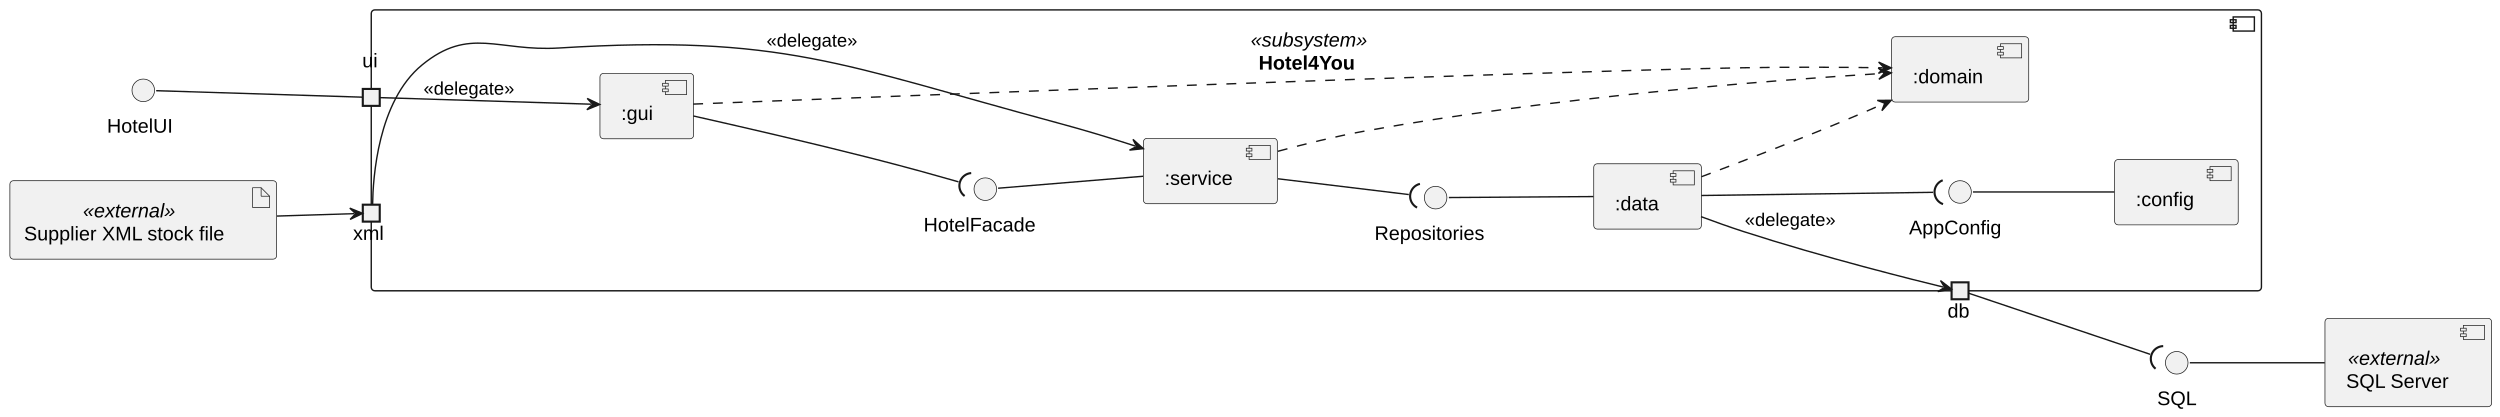
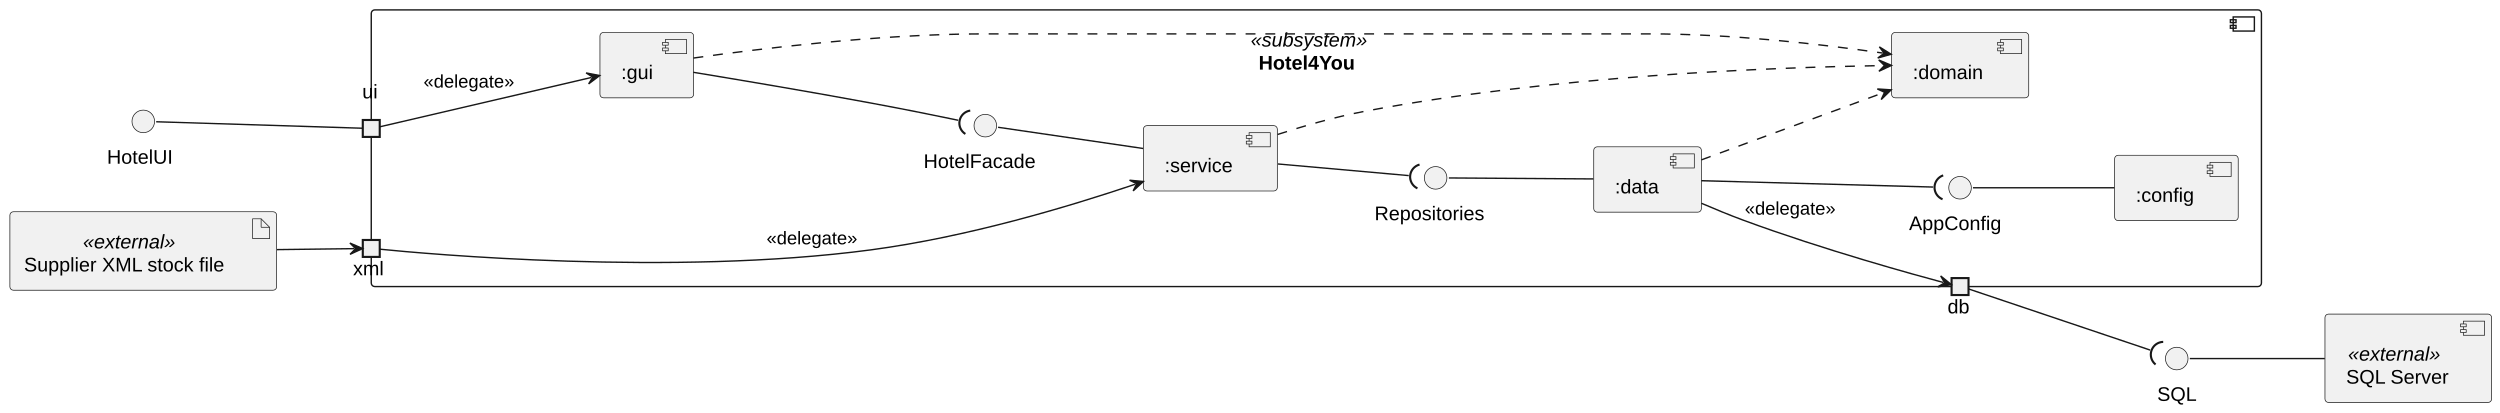
- <svg xmlns="http://www.w3.org/2000/svg" contentStyleType="text/css" height="295px" preserveAspectRatio="none" style="width:1771px;height:295px;background:#FFFFFF;" version="1.1" viewBox="0 0 1771 295" width="1771px" zoomAndPan="magnify">
+ <svg xmlns="http://www.w3.org/2000/svg" contentStyleType="text/css" height="292px" preserveAspectRatio="none" style="width:1771px;height:292px;background:#FFFFFF;" version="1.1" viewBox="0 0 1771 292" width="1771px" zoomAndPan="magnify">
  <defs />
  <g>
    <g id="cluster_H4Y">
-       <rect fill="none" height="199" rx="2.5" ry="2.5" style="stroke:#181818;stroke-width:1.0;" width="1339" x="263" y="7" />
+       <rect fill="none" height="196" rx="2.5" ry="2.5" style="stroke:#181818;stroke-width:1.0;" width="1339" x="263" y="7" />
      <rect fill="none" height="10" style="stroke:#181818;stroke-width:1.0;" width="15" x="1582" y="12" />
      <rect fill="none" height="2" style="stroke:#181818;stroke-width:1.0;" width="4" x="1580" y="14" />
      <rect fill="none" height="2" style="stroke:#181818;stroke-width:1.0;" width="4" x="1580" y="18" />
      <text fill="#000000" font-family="Arial" font-size="14" font-style="italic" lengthAdjust="spacing" textLength="92.948" x="886.026" y="32.995">«subsystem»</text>
      <text fill="#000000" font-family="Arial" font-size="14" font-weight="bold" lengthAdjust="spacing" textLength="81.785" x="891.607" y="49.292">Hotel4You</text>
    </g>
-     <text fill="#000000" font-family="Arial" font-size="14" lengthAdjust="spacing" textLength="12.763" x="256.619" y="47.698">ui</text>
-     <rect fill="#F1F1F1" height="12" style="stroke:#181818;stroke-width:1.5;" width="12" x="257" y="63" />
-     <text fill="#000000" font-family="Arial" font-size="14" lengthAdjust="spacing" textLength="25.812" x="250.094" y="169.995">xml</text>
-     <rect fill="#F1F1F1" height="12" style="stroke:#181818;stroke-width:1.5;" width="12" x="257" y="145" />
-     <text fill="#000000" font-family="Arial" font-size="14" lengthAdjust="spacing" textLength="17.773" x="1379.613" y="224.995">db</text>
-     <rect fill="#F1F1F1" height="12" style="stroke:#181818;stroke-width:1.5;" width="12" x="1382.5" y="200" />
+     <text fill="#000000" font-family="Arial" font-size="14" lengthAdjust="spacing" textLength="25.812" x="250.094" y="194.995">xml</text>
+     <rect fill="#F1F1F1" height="12" style="stroke:#181818;stroke-width:1.5;" width="12" x="257" y="170" />
+     <text fill="#000000" font-family="Arial" font-size="14" lengthAdjust="spacing" textLength="12.763" x="256.619" y="69.698">ui</text>
+     <rect fill="#F1F1F1" height="12" style="stroke:#181818;stroke-width:1.5;" width="12" x="257" y="85" />
+     <text fill="#000000" font-family="Arial" font-size="14" lengthAdjust="spacing" textLength="17.773" x="1379.613" y="221.995">db</text>
+     <rect fill="#F1F1F1" height="12" style="stroke:#181818;stroke-width:1.5;" width="12" x="1382.5" y="197" />
    <g id="elem_GUI">
-       <rect fill="#F1F1F1" height="46.297" rx="2.5" ry="2.5" style="stroke:#181818;stroke-width:0.5;" width="66.366" x="425" y="52" />
-       <rect fill="#F1F1F1" height="10" style="stroke:#181818;stroke-width:0.5;" width="15" x="471.366" y="57" />
-       <rect fill="#F1F1F1" height="2" style="stroke:#181818;stroke-width:0.5;" width="4" x="469.366" y="59" />
-       <rect fill="#F1F1F1" height="2" style="stroke:#181818;stroke-width:0.5;" width="4" x="469.366" y="63" />
-       <text fill="#000000" font-family="Arial" font-size="14" lengthAdjust="spacing" textLength="26.366" x="440" y="84.995">:gui</text>
+       <rect fill="#F1F1F1" height="46.297" rx="2.5" ry="2.5" style="stroke:#181818;stroke-width:0.5;" width="66.366" x="425" y="23" />
+       <rect fill="#F1F1F1" height="10" style="stroke:#181818;stroke-width:0.5;" width="15" x="471.366" y="28" />
+       <rect fill="#F1F1F1" height="2" style="stroke:#181818;stroke-width:0.5;" width="4" x="469.366" y="30" />
+       <rect fill="#F1F1F1" height="2" style="stroke:#181818;stroke-width:0.5;" width="4" x="469.366" y="34" />
+       <text fill="#000000" font-family="Arial" font-size="14" lengthAdjust="spacing" textLength="26.366" x="440" y="55.995">:gui</text>
    </g>
    <g id="elem_SVC">
-       <rect fill="#F1F1F1" height="46.297" rx="2.5" ry="2.5" style="stroke:#181818;stroke-width:0.5;" width="94.865" x="810" y="98" />
-       <rect fill="#F1F1F1" height="10" style="stroke:#181818;stroke-width:0.5;" width="15" x="884.865" y="103" />
-       <rect fill="#F1F1F1" height="2" style="stroke:#181818;stroke-width:0.5;" width="4" x="882.865" y="105" />
-       <rect fill="#F1F1F1" height="2" style="stroke:#181818;stroke-width:0.5;" width="4" x="882.865" y="109" />
-       <text fill="#000000" font-family="Arial" font-size="14" lengthAdjust="spacing" textLength="54.865" x="825" y="130.995">:service</text>
+       <rect fill="#F1F1F1" height="46.297" rx="2.5" ry="2.5" style="stroke:#181818;stroke-width:0.5;" width="94.865" x="810" y="89" />
+       <rect fill="#F1F1F1" height="10" style="stroke:#181818;stroke-width:0.5;" width="15" x="884.865" y="94" />
+       <rect fill="#F1F1F1" height="2" style="stroke:#181818;stroke-width:0.5;" width="4" x="882.865" y="96" />
+       <rect fill="#F1F1F1" height="2" style="stroke:#181818;stroke-width:0.5;" width="4" x="882.865" y="100" />
+       <text fill="#000000" font-family="Arial" font-size="14" lengthAdjust="spacing" textLength="54.865" x="825" y="121.995">:service</text>
    </g>
    <g id="elem_DATA">
-       <rect fill="#F1F1F1" height="46.297" rx="2.5" ry="2.5" style="stroke:#181818;stroke-width:0.5;" width="76.251" x="1129" y="116" />
-       <rect fill="#F1F1F1" height="10" style="stroke:#181818;stroke-width:0.5;" width="15" x="1185.251" y="121" />
-       <rect fill="#F1F1F1" height="2" style="stroke:#181818;stroke-width:0.5;" width="4" x="1183.251" y="123" />
-       <rect fill="#F1F1F1" height="2" style="stroke:#181818;stroke-width:0.5;" width="4" x="1183.251" y="127" />
-       <text fill="#000000" font-family="Arial" font-size="14" lengthAdjust="spacing" textLength="36.251" x="1144" y="148.995">:data</text>
+       <rect fill="#F1F1F1" height="46.297" rx="2.5" ry="2.5" style="stroke:#181818;stroke-width:0.5;" width="76.251" x="1129" y="104" />
+       <rect fill="#F1F1F1" height="10" style="stroke:#181818;stroke-width:0.5;" width="15" x="1185.251" y="109" />
+       <rect fill="#F1F1F1" height="2" style="stroke:#181818;stroke-width:0.5;" width="4" x="1183.251" y="111" />
+       <rect fill="#F1F1F1" height="2" style="stroke:#181818;stroke-width:0.5;" width="4" x="1183.251" y="115" />
+       <text fill="#000000" font-family="Arial" font-size="14" lengthAdjust="spacing" textLength="36.251" x="1144" y="136.995">:data</text>
    </g>
    <g id="elem_CFG">
-       <rect fill="#F1F1F1" height="46.297" rx="2.5" ry="2.5" style="stroke:#181818;stroke-width:0.5;" width="87.558" x="1498" y="113" />
-       <rect fill="#F1F1F1" height="10" style="stroke:#181818;stroke-width:0.5;" width="15" x="1565.558" y="118" />
-       <rect fill="#F1F1F1" height="2" style="stroke:#181818;stroke-width:0.5;" width="4" x="1563.558" y="120" />
-       <rect fill="#F1F1F1" height="2" style="stroke:#181818;stroke-width:0.5;" width="4" x="1563.558" y="124" />
-       <text fill="#000000" font-family="Arial" font-size="14" lengthAdjust="spacing" textLength="47.558" x="1513" y="145.995">:config</text>
+       <rect fill="#F1F1F1" height="46.297" rx="2.5" ry="2.5" style="stroke:#181818;stroke-width:0.5;" width="87.558" x="1498" y="110" />
+       <rect fill="#F1F1F1" height="10" style="stroke:#181818;stroke-width:0.5;" width="15" x="1565.558" y="115" />
+       <rect fill="#F1F1F1" height="2" style="stroke:#181818;stroke-width:0.5;" width="4" x="1563.558" y="117" />
+       <rect fill="#F1F1F1" height="2" style="stroke:#181818;stroke-width:0.5;" width="4" x="1563.558" y="121" />
+       <text fill="#000000" font-family="Arial" font-size="14" lengthAdjust="spacing" textLength="47.558" x="1513" y="142.995">:config</text>
    </g>
    <g id="elem_DOM">
-       <rect fill="#F1F1F1" height="46.297" rx="2.5" ry="2.5" style="stroke:#181818;stroke-width:0.5;" width="97.148" x="1340" y="26" />
-       <rect fill="#F1F1F1" height="10" style="stroke:#181818;stroke-width:0.5;" width="15" x="1417.148" y="31" />
-       <rect fill="#F1F1F1" height="2" style="stroke:#181818;stroke-width:0.5;" width="4" x="1415.148" y="33" />
-       <rect fill="#F1F1F1" height="2" style="stroke:#181818;stroke-width:0.5;" width="4" x="1415.148" y="37" />
-       <text fill="#000000" font-family="Arial" font-size="14" lengthAdjust="spacing" textLength="57.148" x="1355" y="58.995">:domain</text>
+       <rect fill="#F1F1F1" height="46.297" rx="2.5" ry="2.5" style="stroke:#181818;stroke-width:0.5;" width="97.148" x="1340" y="23" />
+       <rect fill="#F1F1F1" height="10" style="stroke:#181818;stroke-width:0.5;" width="15" x="1417.148" y="28" />
+       <rect fill="#F1F1F1" height="2" style="stroke:#181818;stroke-width:0.5;" width="4" x="1415.148" y="30" />
+       <rect fill="#F1F1F1" height="2" style="stroke:#181818;stroke-width:0.5;" width="4" x="1415.148" y="34" />
+       <text fill="#000000" font-family="Arial" font-size="14" lengthAdjust="spacing" textLength="57.148" x="1355" y="55.995">:domain</text>
    </g>
    <g id="elem_IFAC">
-       <ellipse cx="698" cy="134" fill="#F1F1F1" rx="8" ry="8" style="stroke:#181818;stroke-width:0.5;" />
-       <text fill="#000000" font-family="Arial" font-size="14" lengthAdjust="spacing" textLength="87.493" x="654.253" y="163.995">HotelFacade</text>
+       <ellipse cx="698" cy="89" fill="#F1F1F1" rx="8" ry="8" style="stroke:#181818;stroke-width:0.5;" />
+       <text fill="#000000" font-family="Arial" font-size="14" lengthAdjust="spacing" textLength="87.493" x="654.253" y="118.995">HotelFacade</text>
    </g>
    <g id="elem_IREPO">
-       <ellipse cx="1017" cy="140" fill="#F1F1F1" rx="8" ry="8" style="stroke:#181818;stroke-width:0.5;" />
-       <text fill="#000000" font-family="Arial" font-size="14" lengthAdjust="spacing" textLength="86.584" x="973.708" y="169.995">Repositories</text>
+       <ellipse cx="1017" cy="126" fill="#F1F1F1" rx="8" ry="8" style="stroke:#181818;stroke-width:0.5;" />
+       <text fill="#000000" font-family="Arial" font-size="14" lengthAdjust="spacing" textLength="86.584" x="973.708" y="155.995">Repositories</text>
    </g>
    <g id="elem_ICFG">
-       <ellipse cx="1388.5" cy="136" fill="#F1F1F1" rx="8" ry="8" style="stroke:#181818;stroke-width:0.5;" />
-       <text fill="#000000" font-family="Arial" font-size="14" lengthAdjust="spacing" textLength="72.269" x="1352.365" y="165.995">AppConfig</text>
+       <ellipse cx="1388.5" cy="133" fill="#F1F1F1" rx="8" ry="8" style="stroke:#181818;stroke-width:0.5;" />
+       <text fill="#000000" font-family="Arial" font-size="14" lengthAdjust="spacing" textLength="72.269" x="1352.365" y="162.995">AppConfig</text>
    </g>
    <g id="elem_IUI">
-       <ellipse cx="101.5" cy="64" fill="#F1F1F1" rx="8" ry="8" style="stroke:#181818;stroke-width:0.5;" />
-       <text fill="#000000" font-family="Arial" font-size="14" lengthAdjust="spacing" textLength="51.461" x="75.769" y="93.995">HotelUI</text>
+       <ellipse cx="101.5" cy="86" fill="#F1F1F1" rx="8" ry="8" style="stroke:#181818;stroke-width:0.5;" />
+       <text fill="#000000" font-family="Arial" font-size="14" lengthAdjust="spacing" textLength="51.461" x="75.769" y="115.995">HotelUI</text>
    </g>
    <g id="elem_XML">
-       <rect fill="#F1F1F1" height="55.594" rx="2.5" ry="2.5" style="stroke:#181818;stroke-width:0.5;" width="188.977" x="7" y="128" />
-       <polygon fill="#F1F1F1" points="178.977,133,178.977,147,190.977,147,190.977,139,184.977,133,178.977,133" style="stroke:#181818;stroke-width:0.5;" />
-       <line style="stroke:#181818;stroke-width:0.5;" x1="184.977" x2="184.977" y1="133" y2="139" />
-       <line style="stroke:#181818;stroke-width:0.5;" x1="190.977" x2="184.977" y1="139" y2="139" />
-       <text fill="#000000" font-family="Arial" font-size="14" font-style="italic" lengthAdjust="spacing" textLength="75.38" x="58.798" y="153.995">«external»</text>
-       <text fill="#000000" font-family="Arial" font-size="14" lengthAdjust="spacing" textLength="158.977" x="17" y="170.292">Supplier XML stock file</text>
+       <rect fill="#F1F1F1" height="55.594" rx="2.5" ry="2.5" style="stroke:#181818;stroke-width:0.5;" width="188.977" x="7" y="150" />
+       <polygon fill="#F1F1F1" points="178.977,155,178.977,169,190.977,169,190.977,161,184.977,155,178.977,155" style="stroke:#181818;stroke-width:0.5;" />
+       <line style="stroke:#181818;stroke-width:0.5;" x1="184.977" x2="184.977" y1="155" y2="161" />
+       <line style="stroke:#181818;stroke-width:0.5;" x1="190.977" x2="184.977" y1="161" y2="161" />
+       <text fill="#000000" font-family="Arial" font-size="14" font-style="italic" lengthAdjust="spacing" textLength="75.38" x="58.798" y="175.995">«external»</text>
+       <text fill="#000000" font-family="Arial" font-size="14" lengthAdjust="spacing" textLength="158.977" x="17" y="192.292">Supplier XML stock file</text>
    </g>
    <g id="elem_SQL">
-       <rect fill="#F1F1F1" height="62.594" rx="2.5" ry="2.5" style="stroke:#181818;stroke-width:0.5;" width="118.066" x="1647" y="225.5" />
-       <rect fill="#F1F1F1" height="10" style="stroke:#181818;stroke-width:0.5;" width="15" x="1745.066" y="230.5" />
-       <rect fill="#F1F1F1" height="2" style="stroke:#181818;stroke-width:0.5;" width="4" x="1743.066" y="232.5" />
-       <rect fill="#F1F1F1" height="2" style="stroke:#181818;stroke-width:0.5;" width="4" x="1743.066" y="236.5" />
-       <text fill="#000000" font-family="Arial" font-size="14" font-style="italic" lengthAdjust="spacing" textLength="75.38" x="1663.343" y="258.495">«external»</text>
-       <text fill="#000000" font-family="Arial" font-size="14" lengthAdjust="spacing" textLength="78.066" x="1662" y="274.792">SQL Server</text>
+       <rect fill="#F1F1F1" height="62.594" rx="2.5" ry="2.5" style="stroke:#181818;stroke-width:0.5;" width="118.066" x="1647" y="222.5" />
+       <rect fill="#F1F1F1" height="10" style="stroke:#181818;stroke-width:0.5;" width="15" x="1745.066" y="227.5" />
+       <rect fill="#F1F1F1" height="2" style="stroke:#181818;stroke-width:0.5;" width="4" x="1743.066" y="229.5" />
+       <rect fill="#F1F1F1" height="2" style="stroke:#181818;stroke-width:0.5;" width="4" x="1743.066" y="233.5" />
+       <text fill="#000000" font-family="Arial" font-size="14" font-style="italic" lengthAdjust="spacing" textLength="75.38" x="1663.343" y="255.495">«external»</text>
+       <text fill="#000000" font-family="Arial" font-size="14" lengthAdjust="spacing" textLength="78.066" x="1662" y="271.792">SQL Server</text>
    </g>
    <g id="elem_ISQL">
-       <ellipse cx="1542" cy="257" fill="#F1F1F1" rx="8" ry="8" style="stroke:#181818;stroke-width:0.5;" />
-       <text fill="#000000" font-family="Arial" font-size="14" lengthAdjust="spacing" textLength="27.706" x="1528.147" y="286.995">SQL</text>
+       <ellipse cx="1542" cy="254" fill="#F1F1F1" rx="8" ry="8" style="stroke:#181818;stroke-width:0.5;" />
+       <text fill="#000000" font-family="Arial" font-size="14" lengthAdjust="spacing" textLength="27.706" x="1528.147" y="283.995">SQL</text>
+     </g>
+     <g id="link_XML_pXML">
+       <path d="M196.2,176.83 C222.51,176.5 240.731,176.267 250.921,176.137 " fill="none" id="XML-to-pXML" style="stroke:#181818;stroke-width:1.0;" />
+       <polygon fill="#181818" points="256.92,176.06,247.87,172.175,251.92,176.124,247.972,180.174,256.92,176.06" style="stroke:#181818;stroke-width:1.0;" />
+     </g>
+     <g id="link_pXML_SVC">
+       <path d="M269.01,176.52 C300.66,179.7 476.07,195.78 617,177 C685.54,167.86 756.593,146.544 804.303,130.484 " fill="none" id="pXML-to-SVC" style="stroke:#181818;stroke-width:1.0;" />
+       <polygon fill="#181818" points="809.99,128.57,800.184,127.65,805.251,130.165,802.736,135.232,809.99,128.57" style="stroke:#181818;stroke-width:1.0;" />
+       <text fill="#000000" font-family="Arial" font-size="13" lengthAdjust="spacing" textLength="73.081" x="543" y="173.067">«delegate»</text>
    </g>
    <g id="link_IUI_pUI">
-       <path d="M110.63,64.25 C139.07,65.15 233.63,68.11 256.83,68.84 " fill="none" id="IUI-pUI" style="stroke:#181818;stroke-width:1.0;" />
+       <path d="M110.63,86.25 C139.07,87.15 233.63,90.11 256.83,90.84 " fill="none" id="IUI-pUI" style="stroke:#181818;stroke-width:1.0;" />
    </g>
    <g id="link_pUI_GUI">
-       <path d="M269.16,69.16 C291.04,69.84 371.193,72.334 418.853,73.814 " fill="none" id="pUI-to-GUI" style="stroke:#181818;stroke-width:1.0;" />
-       <polygon fill="#181818" points="424.85,74,415.978,69.723,419.852,73.845,415.73,77.719,424.85,74" style="stroke:#181818;stroke-width:1.0;" />
-       <text fill="#000000" font-family="Arial" font-size="13" lengthAdjust="spacing" textLength="73.081" x="300" y="67.067">«delegate»</text>
+       <path d="M269.16,89.8 C291.04,84.69 371.347,65.972 419.007,54.862 " fill="none" id="pUI-to-GUI" style="stroke:#181818;stroke-width:1.0;" />
+       <polygon fill="#181818" points="424.85,53.5,415.177,51.648,419.981,54.635,416.993,59.439,424.85,53.5" style="stroke:#181818;stroke-width:1.0;" />
+       <text fill="#000000" font-family="Arial" font-size="13" lengthAdjust="spacing" textLength="73.081" x="300" y="62.067">«delegate»</text>
    </g>
    <g id="link_GUI_IFAC">
-       <path d="M491.16,82.15 C523.15,89.35 573.59,100.95 617,112 C643.24,118.68 664.478,124.651 679.008,128.821 " fill="none" id="GUI-to-IFAC" style="stroke:#181818;stroke-width:1.0;" />
-       <path d="M687.994,122.602 A9,9 0 0 0 683.328 138.86" fill="none" style="stroke:#181818;stroke-width:1.5;" />
+       <path d="M491.12,51.22 C523.08,56.47 573.49,64.93 617,73 C643.18,77.85 664.26,82.173 678.82,85.203 " fill="none" id="GUI-to-IFAC" style="stroke:#181818;stroke-width:1.0;" />
+       <path d="M687.319,78.333 A9,9 0 0 0 683.873 94.893" fill="none" style="stroke:#181818;stroke-width:1.5;" />
    </g>
    <g id="link_IFAC_SVC">
-       <path d="M707.03,133.34 C725.71,131.8 773.28,127.87 809.78,124.86 " fill="none" id="IFAC-SVC" style="stroke:#181818;stroke-width:1.0;" />
+       <path d="M707.03,90.17 C725.71,92.9 773.28,99.85 809.78,105.18 " fill="none" id="IFAC-SVC" style="stroke:#181818;stroke-width:1.0;" />
    </g>
    <g id="link_SVC_IREPO">
-       <path d="M905.33,126.65 C941.78,131.05 979.292,135.575 997.992,137.825 " fill="none" id="SVC-to-IREPO" style="stroke:#181818;stroke-width:1.0;" />
-       <path d="M1005.874,130.256 A9,9 0 0 0 1003.854 147.049" fill="none" style="stroke:#181818;stroke-width:1.5;" />
+       <path d="M905.33,116.16 C941.78,119.4 979.259,122.736 997.959,124.396 " fill="none" id="SVC-to-IREPO" style="stroke:#181818;stroke-width:1.0;" />
+       <path d="M1005.602,116.584 A9,9 0 0 0 1004.106 133.432" fill="none" style="stroke:#181818;stroke-width:1.5;" />
    </g>
    <g id="link_IREPO_DATA">
-       <path d="M1026.38,139.94 C1045.7,139.81 1094.36,139.48 1128.78,139.25 " fill="none" id="IREPO-DATA" style="stroke:#181818;stroke-width:1.0;" />
+       <path d="M1026.38,126.06 C1045.7,126.19 1094.36,126.52 1128.78,126.75 " fill="none" id="IREPO-DATA" style="stroke:#181818;stroke-width:1.0;" />
    </g>
    <g id="link_DATA_ICFG">
-       <path d="M1205.24,138.49 C1258.07,137.77 1341.501,136.626 1369.411,136.246 " fill="none" id="DATA-to-ICFG" style="stroke:#181818;stroke-width:1.0;" />
-       <path d="M1376.217,127.695 A9,9 0 0 0 1376.447 144.608" fill="none" style="stroke:#181818;stroke-width:1.5;" />
+       <path d="M1205.24,128.02 C1258.07,129.46 1341.504,131.748 1369.414,132.508 " fill="none" id="DATA-to-ICFG" style="stroke:#181818;stroke-width:1.0;" />
+       <path d="M1376.563,124.242 A9,9 0 0 0 1376.103 141.15" fill="none" style="stroke:#181818;stroke-width:1.5;" />
    </g>
    <g id="link_ICFG_CFG">
-       <path d="M1397.65,136 C1416.21,136 1462.75,136 1497.8,136 " fill="none" id="ICFG-CFG" style="stroke:#181818;stroke-width:1.0;" />
-     </g>
-     <g id="link_XML_pXML">
-       <path d="M196.2,153.06 C222.51,152.24 240.733,151.668 250.923,151.348 " fill="none" id="XML-to-pXML" style="stroke:#181818;stroke-width:1.0;" />
-       <polygon fill="#181818" points="256.92,151.16,247.799,147.445,251.923,151.317,248.05,155.44,256.92,151.16" style="stroke:#181818;stroke-width:1.0;" />
-     </g>
-     <g id="link_pXML_SVC">
-       <path d="M263.96,144.79 C264.19,126.36 267.63,71.68 299,46 C332.61,18.48 352.64,36.67 396,34 C554.35,24.24 595.81,45.73 749,87 C769.13,92.42 785.401,97.373 804.221,103.463 " fill="none" id="pXML-to-SVC" style="stroke:#181818;stroke-width:1.0;" />
-       <polygon fill="#181818" points="809.93,105.31,802.599,98.733,805.173,103.771,800.136,106.345,809.93,105.31" style="stroke:#181818;stroke-width:1.0;" />
-       <text fill="#000000" font-family="Arial" font-size="13" lengthAdjust="spacing" textLength="73.081" x="543" y="33.067">«delegate»</text>
+       <path d="M1397.65,133 C1416.21,133 1462.75,133 1497.8,133 " fill="none" id="ICFG-CFG" style="stroke:#181818;stroke-width:1.0;" />
    </g>
    <g id="link_DATA_pDB">
-       <path d="M1205.01,153.47 C1214.71,157.08 1225.2,160.83 1235,164 C1292.22,182.51 1357.31,198.674 1376.62,203.364 " fill="none" id="DATA-to-pDB" style="stroke:#181818;stroke-width:1.0;" />
-       <polygon fill="#181818" points="1382.45,204.78,1374.648,198.769,1377.591,203.6,1372.76,206.543,1382.45,204.78" style="stroke:#181818;stroke-width:1.0;" />
-       <text fill="#000000" font-family="Arial" font-size="13" lengthAdjust="spacing" textLength="73.081" x="1236" y="160.067">«delegate»</text>
+       <path d="M1205.27,143.99 C1214.87,148.13 1225.25,152.4 1235,156 C1291.92,177.02 1357.264,194.917 1376.634,200.107 " fill="none" id="DATA-to-pDB" style="stroke:#181818;stroke-width:1.0;" />
+       <polygon fill="#181818" points="1382.43,201.66,1374.772,195.467,1377.6,200.366,1372.701,203.194,1382.43,201.66" style="stroke:#181818;stroke-width:1.0;" />
+       <text fill="#000000" font-family="Arial" font-size="13" lengthAdjust="spacing" textLength="73.081" x="1236" y="152.067">«delegate»</text>
    </g>
    <g id="link_pDB_ISQL">
-       <path d="M1394.54,207.7 C1416.62,215.13 1495.443,241.659 1523.153,250.989 " fill="none" id="pDB-to-ISQL" style="stroke:#181818;stroke-width:1.0;" />
-       <path d="M1532.411,245.183 A9,9 0 0 0 1527.014 261.213" fill="none" style="stroke:#181818;stroke-width:1.5;" />
+       <path d="M1394.54,204.7 C1416.62,212.13 1495.443,238.659 1523.153,247.989 " fill="none" id="pDB-to-ISQL" style="stroke:#181818;stroke-width:1.0;" />
+       <path d="M1532.411,242.183 A9,9 0 0 0 1527.014 258.213" fill="none" style="stroke:#181818;stroke-width:1.5;" />
    </g>
    <g id="link_ISQL_SQL">
-       <path d="M1551.26,257 C1568.79,257 1611.09,257 1646.89,257 " fill="none" id="ISQL-SQL" style="stroke:#181818;stroke-width:1.0;" />
+       <path d="M1551.26,254 C1568.79,254 1611.09,254 1646.89,254 " fill="none" id="ISQL-SQL" style="stroke:#181818;stroke-width:1.0;" />
    </g>
    <g id="link_GUI_DOM">
-       <path d="M491.06,73.74 C618.08,68.75 1086.4,50.58 1235,48 C1270.08,47.39 1303.701,47.596 1333.761,48.016 " fill="none" id="GUI-to-DOM" style="stroke:#181818;stroke-width:1.0;stroke-dasharray:7.0,7.0;" />
-       <polygon fill="#181818" points="1339.76,48.1,1330.817,43.975,1334.761,48.03,1330.705,51.974,1339.76,48.1" style="stroke:#181818;stroke-width:1.0;" />
+       <path d="M491.25,41.12 C536.93,34.64 623.14,24 697,24 C697,24 697,24 1168,24 C1227.36,24 1289.371,31.219 1333.741,37.579 " fill="none" id="GUI-to-DOM" style="stroke:#181818;stroke-width:1.0;stroke-dasharray:7.0,7.0;" />
+       <polygon fill="#181818" points="1339.68,38.43,1331.339,33.194,1334.731,37.721,1330.204,41.112,1339.68,38.43" style="stroke:#181818;stroke-width:1.0;" />
    </g>
    <g id="link_SVC_DOM">
-       <path d="M905.25,107.18 C924,102.08 945.89,96.65 966,93 C1100.29,68.65 1255.291,56.85 1333.771,52 " fill="none" id="SVC-to-DOM" style="stroke:#181818;stroke-width:1.0;stroke-dasharray:7.0,7.0;" />
-       <polygon fill="#181818" points="1339.76,51.63,1330.53,48.193,1334.77,51.938,1331.024,56.178,1339.76,51.63" style="stroke:#181818;stroke-width:1.0;" />
+       <path d="M905.03,95.27 C923.75,89.19 945.67,82.87 966,79 C1099.94,53.52 1255.421,47.74 1333.961,46.43 " fill="none" id="SVC-to-DOM" style="stroke:#181818;stroke-width:1.0;stroke-dasharray:7.0,7.0;" />
+       <polygon fill="#181818" points="1339.96,46.33,1330.895,42.481,1334.961,46.413,1331.028,50.48,1339.96,46.33" style="stroke:#181818;stroke-width:1.0;" />
    </g>
    <g id="link_DATA_DOM">
-       <path d="M1205.3,125.19 C1234.07,114.39 1274.77,98.77 1310,84 C1319.67,79.95 1324.453,77.9 1334.243,73.52 " fill="none" id="DATA-to-DOM" style="stroke:#181818;stroke-width:1.0;stroke-dasharray:7.0,7.0;" />
-       <polygon fill="#181818" points="1339.72,71.07,1329.871,71.094,1335.156,73.112,1333.138,78.397,1339.72,71.07" style="stroke:#181818;stroke-width:1.0;" />
+       <path d="M1205.24,113.26 C1242.3,99.58 1293.701,80.617 1334.081,65.717 " fill="none" id="DATA-to-DOM" style="stroke:#181818;stroke-width:1.0;stroke-dasharray:7.0,7.0;" />
+       <polygon fill="#181818" points="1339.71,63.64,1329.882,63.003,1335.019,65.371,1332.651,70.508,1339.71,63.64" style="stroke:#181818;stroke-width:1.0;" />
    </g>
  </g>
</svg>
